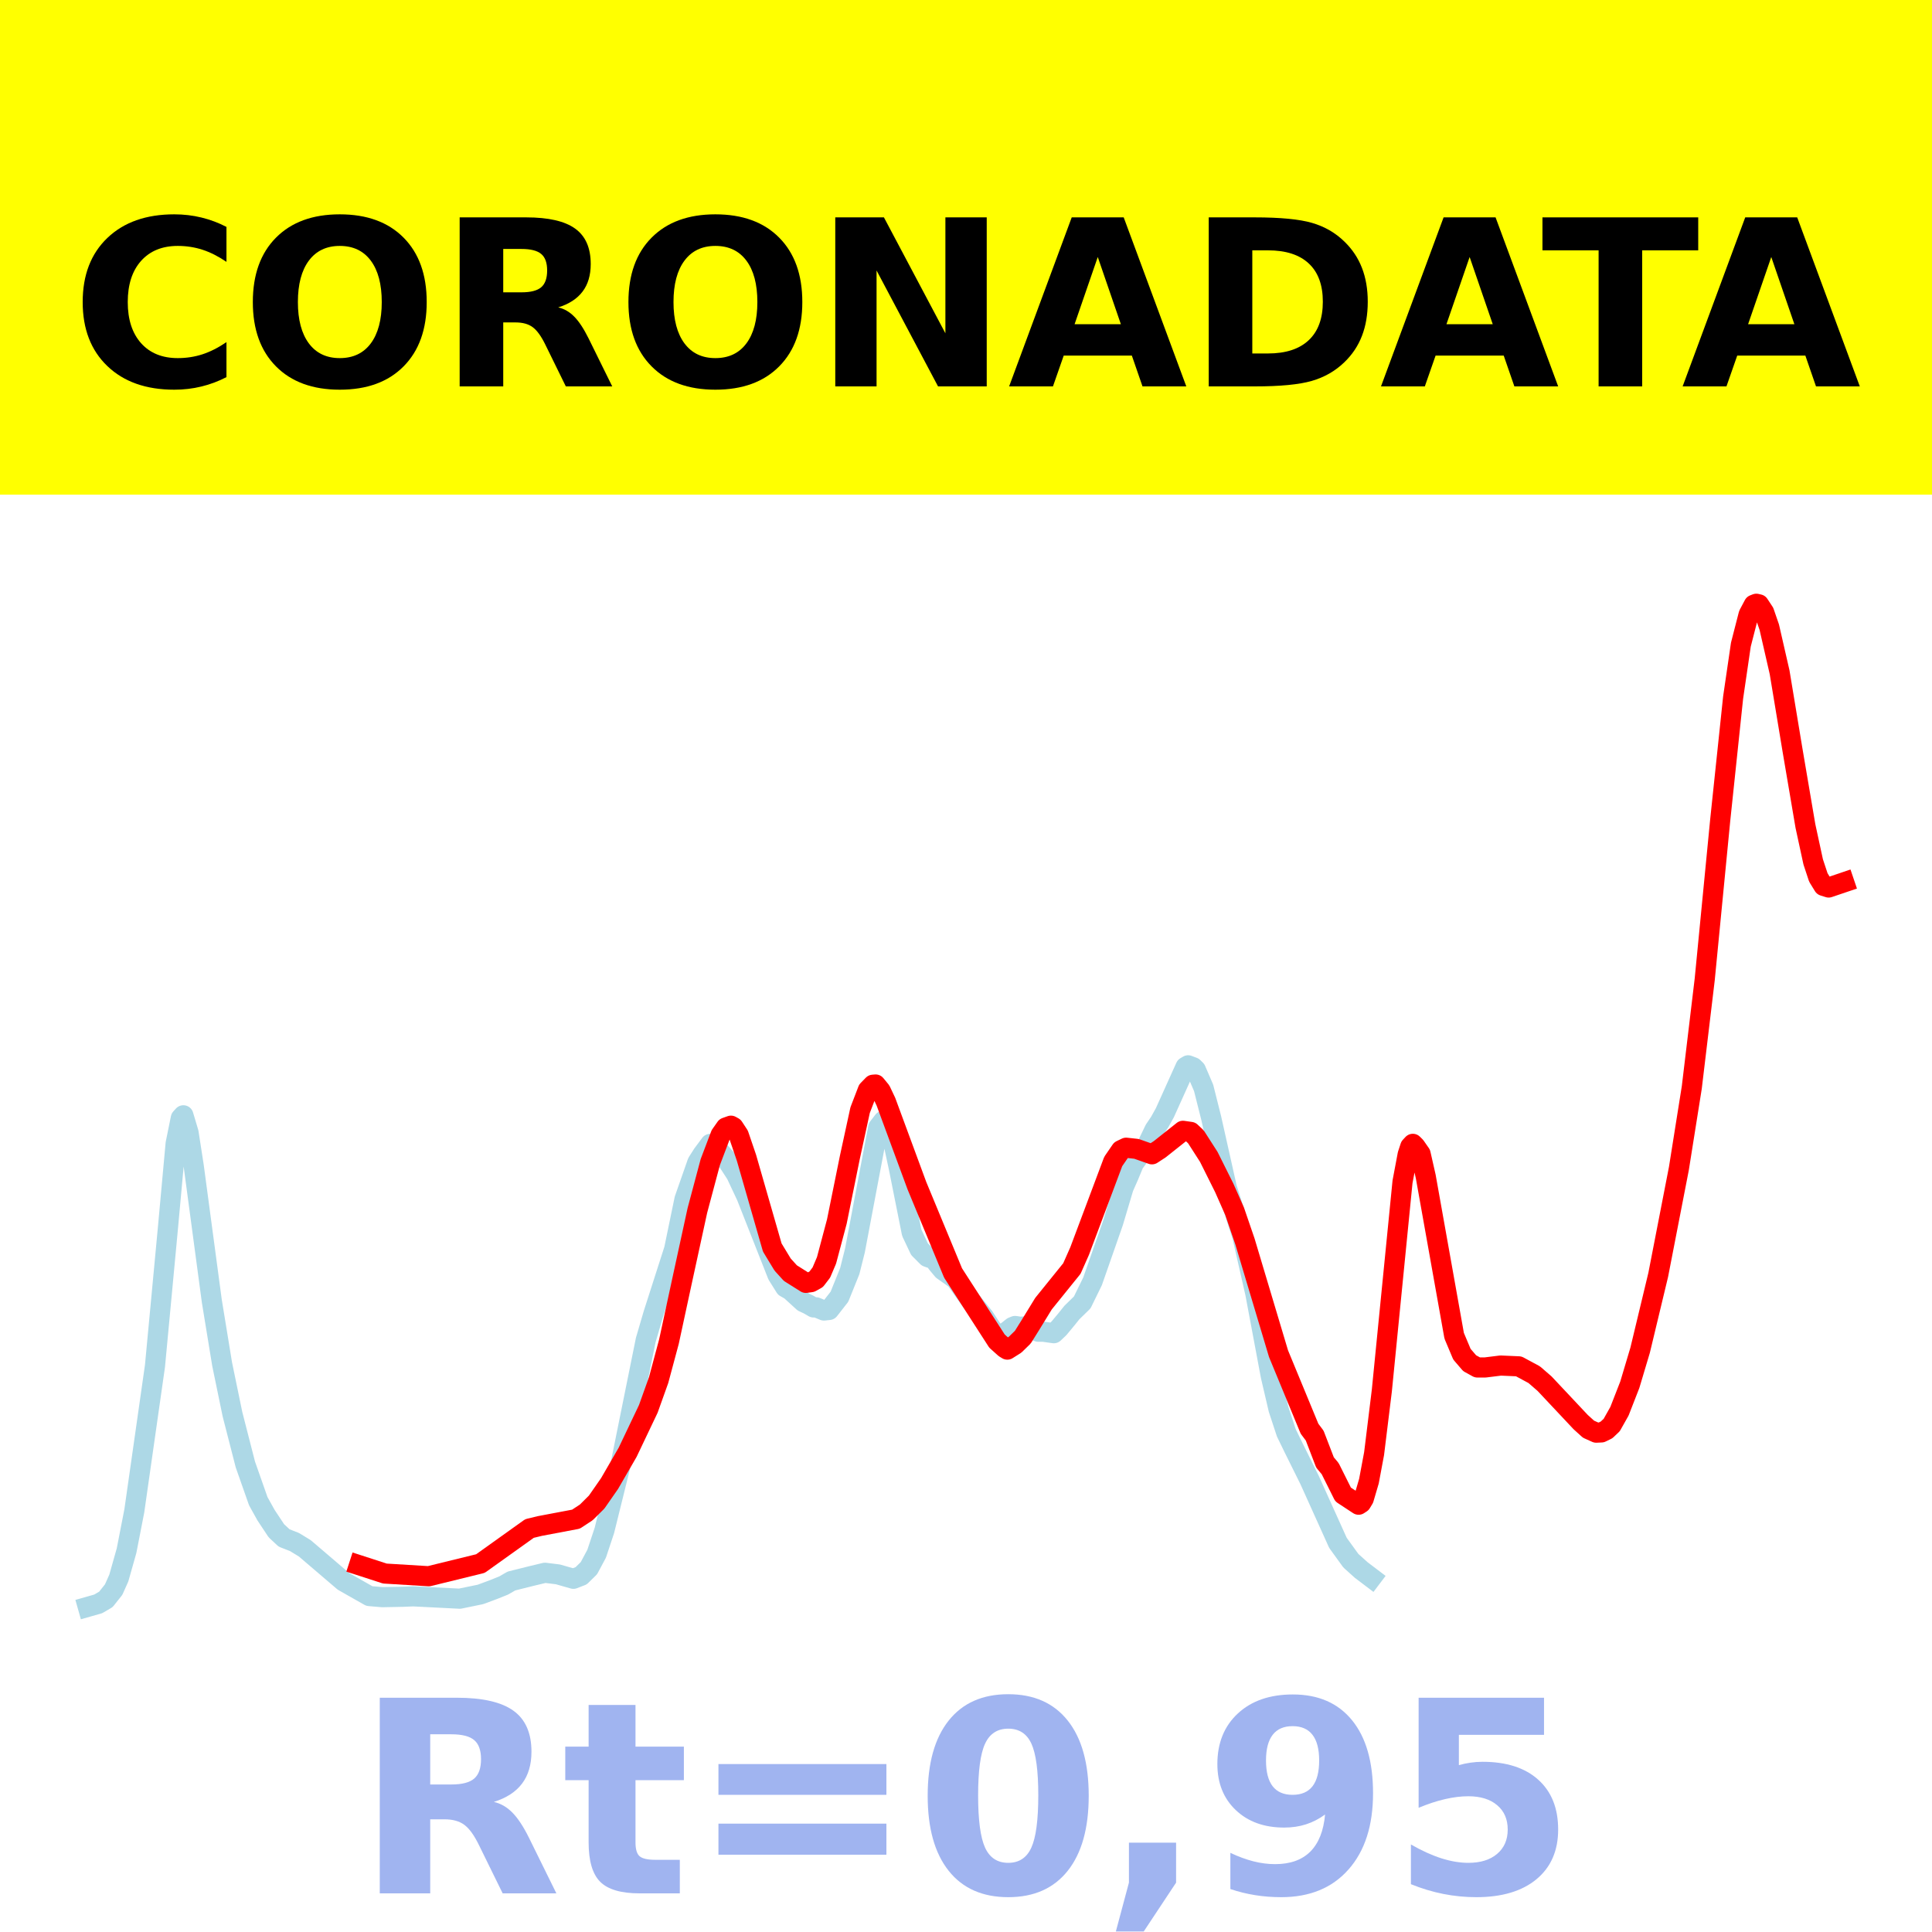
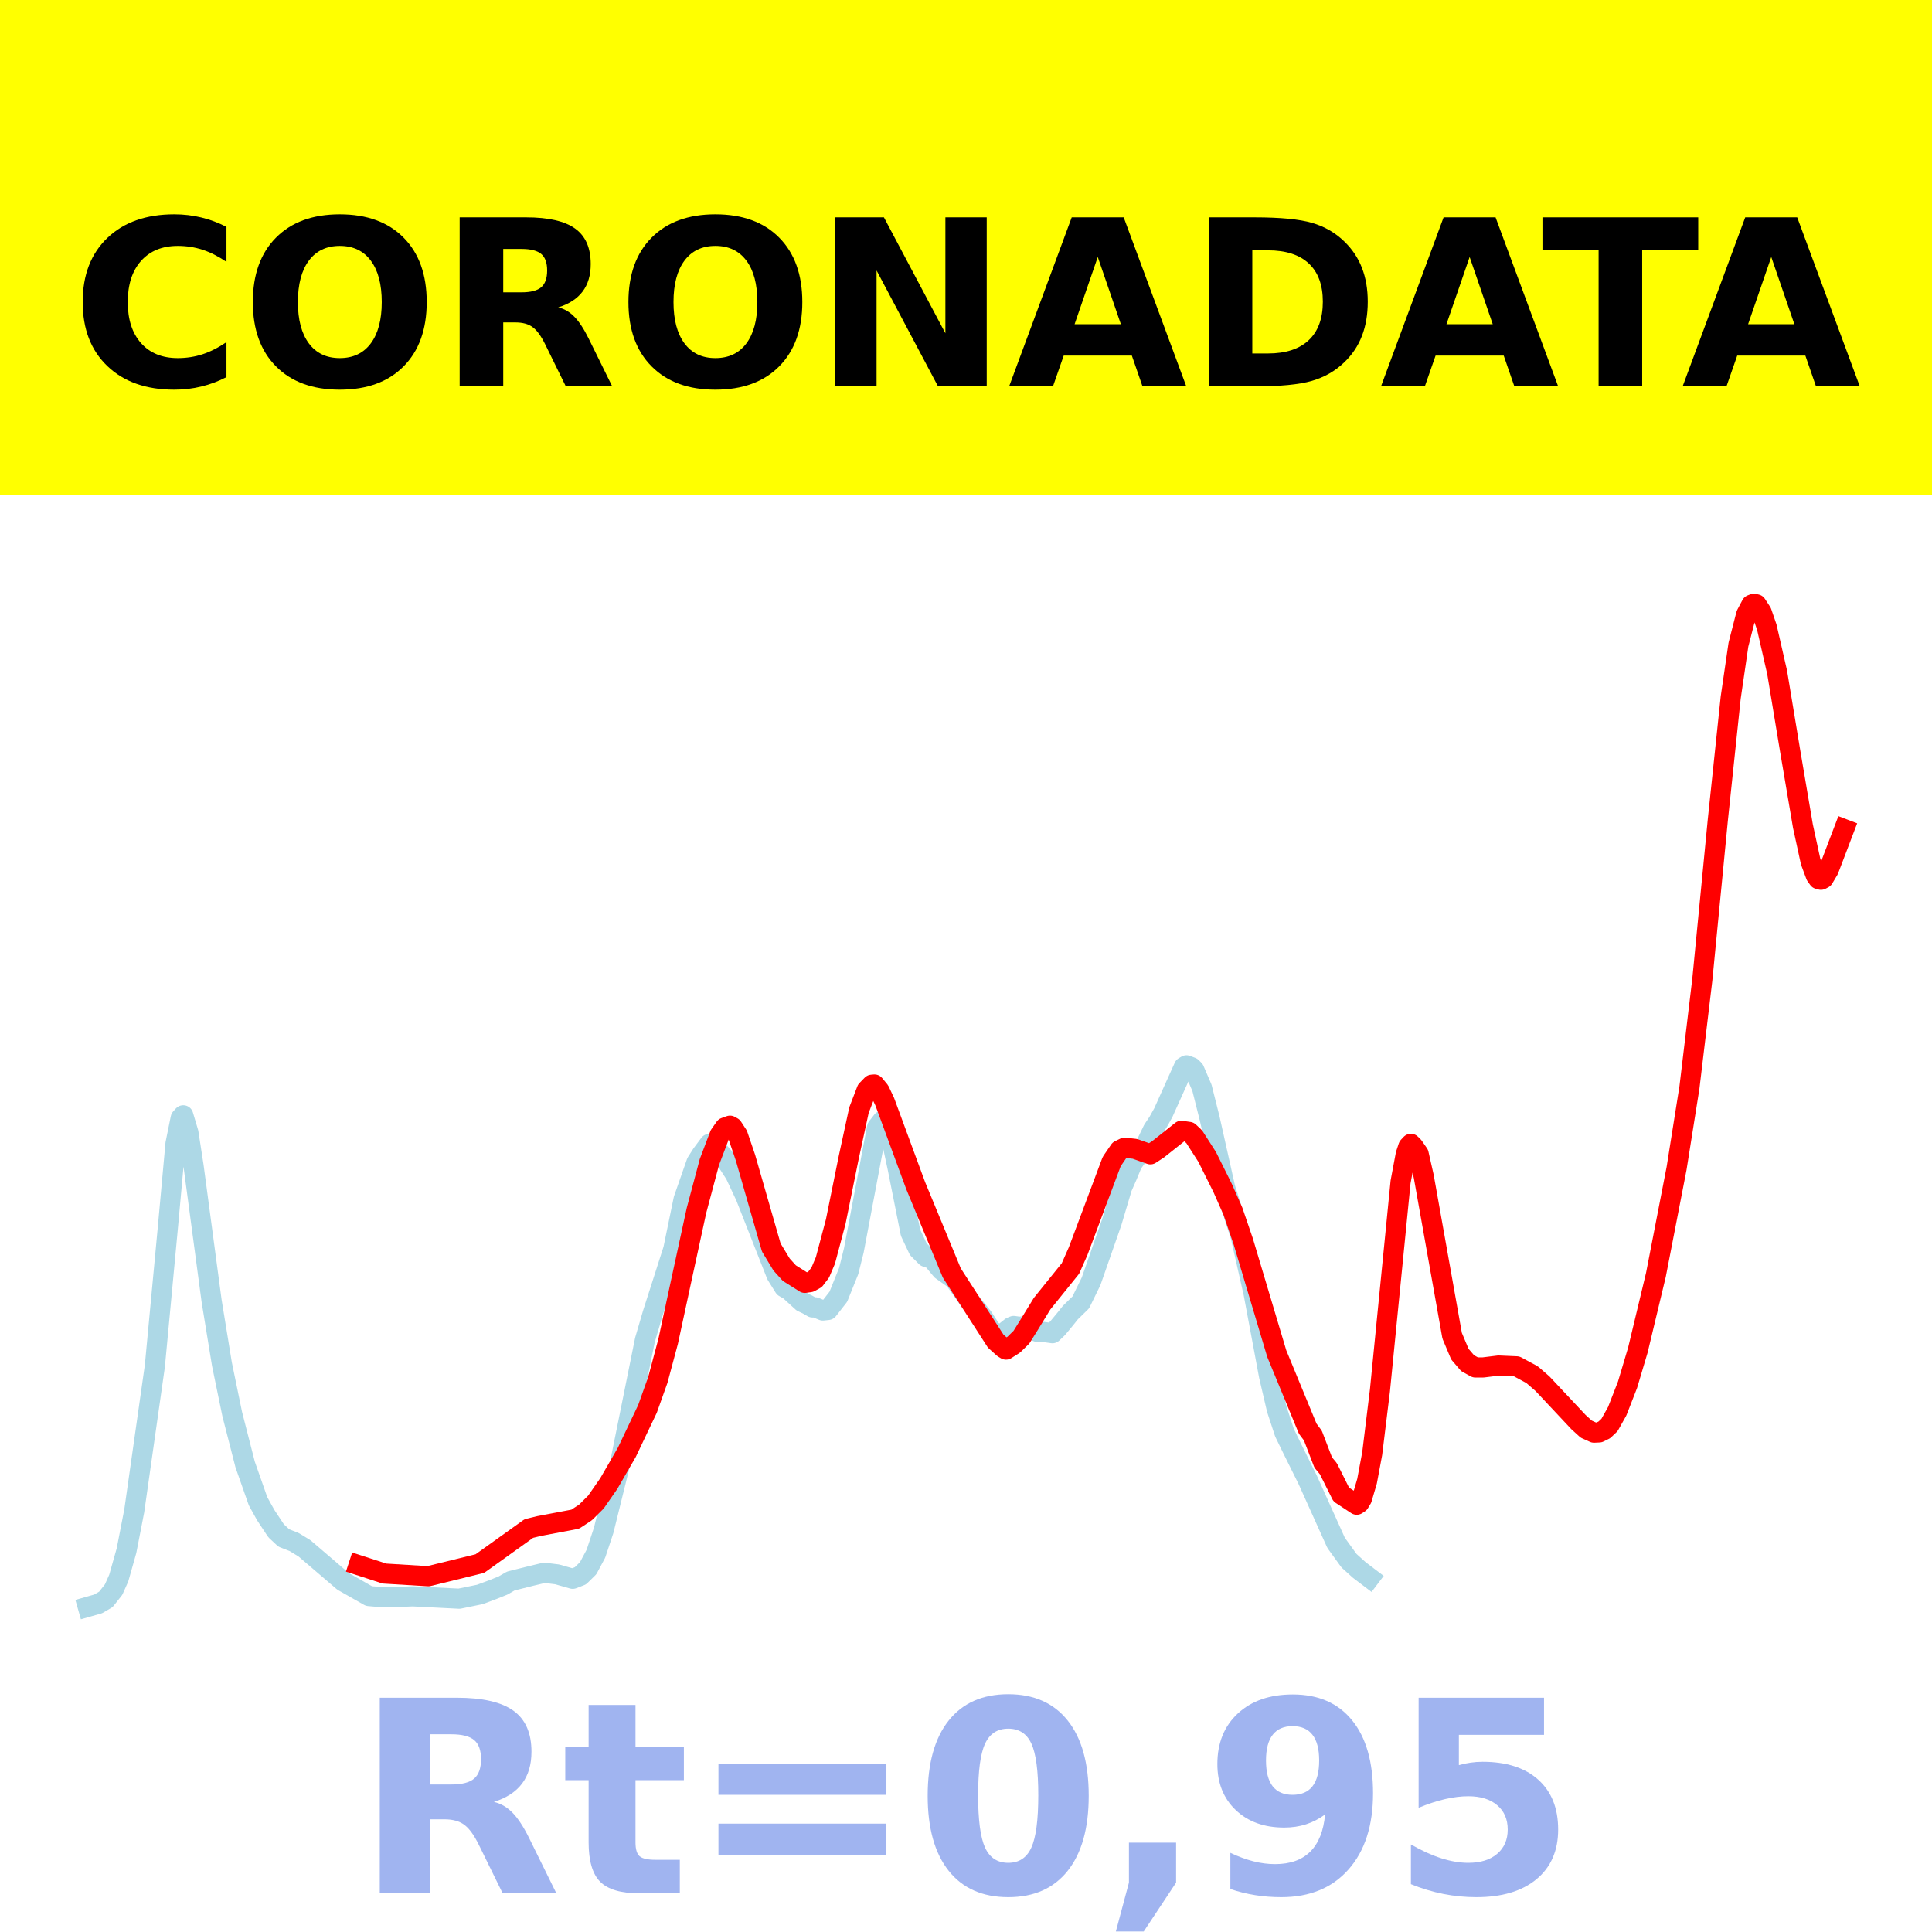
<svg xmlns="http://www.w3.org/2000/svg" xmlns:xlink="http://www.w3.org/1999/xlink" height="144pt" version="1.1" viewBox="0 0 144 144" width="144pt">
  <defs>
    <style type="text/css">*{stroke-linecap:butt;stroke-linejoin:round;}</style>
  </defs>
  <g id="figure_1">
    <g id="patch_1">
      <path d="M 0 144  L 144 144  L 144 0  L 0 0  z " style="fill:#ffffff;" />
    </g>
    <g id="axes_1">
      <g id="patch_2">
        <path d="M 0 144  L 144 144  L 144 0  L 0 0  z " style="fill:#ffffff;" />
      </g>
      <g id="line2d_1">
-         <path clip-path="url(#pce7175563e)" d="M 6.545 119.765  L 7.316 119.546  L 7.893 119.209  L 8.471 118.479  L 8.856 117.618  L 9.433 115.576  L 10.011 112.611  L 11.551 101.812  L 12.513 91.565  L 13.091 85.237  L 13.476 83.34  L 13.668 83.128  L 14.053 84.416  L 14.439 86.903  L 15.786 96.965  L 16.556 101.674  L 17.326 105.404  L 18.289 109.157  L 19.251 111.893  L 19.829 112.932  L 20.599 114.094  L 21.176 114.631  L 21.947 114.932  L 22.717 115.402  L 25.604 117.869  L 27.529 118.961  L 28.492 119.044  L 30.032 119.014  L 30.802 118.982  L 34.267 119.157  L 35.807 118.84  L 36.77 118.483  L 37.54 118.174  L 38.118 117.84  L 39.658 117.455  L 40.62 117.225  L 41.583 117.344  L 42.738 117.674  L 43.316 117.45  L 43.893 116.884  L 44.471 115.804  L 45.048 114.068  L 46.203 109.406  L 48.128 99.886  L 48.706 97.914  L 50.246 93.115  L 51.016 89.388  L 51.979 86.638  L 52.364 86.034  L 52.941 85.258  L 53.326 85.465  L 54.096 86.335  L 54.866 87.524  L 55.636 89.164  L 57.947 95.027  L 58.524 95.949  L 58.909 96.168  L 59.872 97.046  L 60.257 97.228  L 60.642 97.45  L 60.834 97.44  L 61.412 97.679  L 61.797 97.637  L 62.567 96.65  L 63.337 94.739  L 63.722 93.204  L 65.455 84.036  L 65.84 83.538  L 66.032 83.644  L 66.225 83.939  L 66.61 85.27  L 66.995 87.063  L 67.957 91.882  L 68.535 93.105  L 69.112 93.684  L 69.305 93.754  L 69.497 93.7  L 69.882 94.212  L 70.267 94.672  L 71.23 95.352  L 71.807 96.171  L 72.385 96.976  L 73.348 98.166  L 73.925 99.05  L 74.31 99.463  L 74.695 99.52  L 75.465 98.909  L 75.658 98.83  L 76.043 98.888  L 76.428 98.862  L 77.39 99.26  L 77.775 99.261  L 78.545 99.37  L 78.93 99.004  L 79.508 98.308  L 79.893 97.827  L 80.663 97.076  L 81.433 95.502  L 82.973 91.097  L 83.743 88.515  L 84.128 87.643  L 84.513 86.711  L 85.476 85.396  L 86.053 84.199  L 86.439 83.626  L 86.824 82.933  L 88.364 79.517  L 88.556 79.402  L 88.941 79.549  L 89.134 79.741  L 89.711 81.085  L 90.289 83.385  L 91.444 88.539  L 92.214 90.961  L 92.599 92.156  L 93.561 96.393  L 94.717 102.562  L 95.294 105.032  L 95.872 106.788  L 96.449 107.973  L 97.604 110.301  L 99.722 114.994  L 100.684 116.324  L 101.455 117.019  L 102.225 117.602  L 102.225 117.602  " style="fill:none;stroke:#add8e6;stroke-linecap:square;stroke-width:1.5;" />
+         <path clip-path="url(#pb545732856)" d="M 6.545 119.765  L 7.314 119.546  L 7.891 119.209  L 8.468 118.479  L 8.852 117.618  L 9.429 115.576  L 10.006 112.611  L 11.543 101.812  L 12.505 91.565  L 13.081 85.237  L 13.466 83.34  L 13.658 83.128  L 14.042 84.416  L 14.427 86.903  L 15.773 96.965  L 16.541 101.674  L 17.31 105.404  L 18.272 109.157  L 19.233 111.893  L 19.809 112.932  L 20.578 114.094  L 21.155 114.631  L 21.924 114.932  L 22.693 115.402  L 25.576 117.869  L 27.499 118.961  L 28.46 119.044  L 29.998 119.014  L 30.767 118.982  L 34.227 119.157  L 35.765 118.84  L 36.726 118.483  L 37.495 118.174  L 38.071 117.84  L 39.609 117.455  L 40.57 117.225  L 41.531 117.344  L 42.685 117.674  L 43.262 117.45  L 43.838 116.884  L 44.415 115.804  L 44.992 114.068  L 46.145 109.406  L 48.067 99.886  L 48.644 97.914  L 50.182 93.115  L 50.951 89.388  L 51.912 86.638  L 52.296 86.034  L 52.873 85.258  L 53.258 85.465  L 54.026 86.335  L 54.795 87.524  L 55.564 89.164  L 57.871 95.027  L 58.448 95.949  L 58.832 96.168  L 59.793 97.046  L 60.178 97.228  L 60.562 97.45  L 60.755 97.44  L 61.331 97.679  L 61.716 97.637  L 62.485 96.65  L 63.254 94.739  L 63.638 93.204  L 65.368 84.036  L 65.753 83.538  L 65.945 83.644  L 66.137 83.939  L 66.521 85.27  L 66.906 87.063  L 67.867 91.882  L 68.444 93.105  L 69.02 93.684  L 69.213 93.754  L 69.405 93.7  L 69.789 94.212  L 70.174 94.672  L 71.135 95.352  L 71.712 96.171  L 72.288 96.976  L 73.249 98.166  L 73.826 99.05  L 74.211 99.463  L 74.595 99.52  L 75.364 98.909  L 75.556 98.83  L 75.941 98.888  L 76.325 98.862  L 77.286 99.26  L 77.671 99.261  L 78.44 99.37  L 78.824 99.004  L 79.401 98.308  L 79.785 97.827  L 80.554 97.076  L 81.323 95.502  L 82.861 91.097  L 83.63 88.515  L 84.014 87.643  L 84.399 86.711  L 85.36 85.396  L 85.937 84.199  L 86.321 83.626  L 86.706 82.933  L 88.243 79.517  L 88.436 79.402  L 88.82 79.549  L 89.012 79.741  L 89.589 81.085  L 90.166 83.385  L 91.319 88.539  L 92.088 90.961  L 92.473 92.156  L 93.434 96.393  L 94.587 102.562  L 95.164 105.032  L 95.74 106.788  L 96.317 107.973  L 97.471 110.301  L 99.585 114.994  L 100.546 116.324  L 101.315 117.019  L 102.084 117.602  L 102.084 117.602  " style="fill:none;stroke:#add8e6;stroke-linecap:square;stroke-width:1.5;" />
      </g>
      <g id="line2d_2">
-         <path clip-path="url(#pce7175563e)" d="M 26.759 116.658  L 28.684 117.283  L 31.957 117.483  L 35.807 116.54  L 39.465 113.926  L 40.235 113.74  L 42.93 113.23  L 43.701 112.722  L 44.471 111.957  L 45.433 110.575  L 46.781 108.244  L 48.321 105.01  L 49.091 102.858  L 49.861 99.991  L 50.824 95.528  L 51.979 90.219  L 52.941 86.615  L 53.711 84.586  L 54.096 84.039  L 54.481 83.902  L 54.674 84.01  L 55.059 84.598  L 55.636 86.289  L 57.561 92.982  L 58.332 94.253  L 58.909 94.89  L 60.064 95.618  L 60.449 95.564  L 60.834 95.351  L 61.219 94.847  L 61.604 93.941  L 62.374 91.046  L 63.337 86.292  L 64.107 82.745  L 64.684 81.244  L 65.07 80.849  L 65.262 80.833  L 65.647 81.302  L 66.032 82.117  L 68.342 88.376  L 71.037 94.882  L 74.31 99.957  L 74.888 100.476  L 75.08 100.592  L 75.658 100.228  L 76.235 99.665  L 76.813 98.739  L 77.775 97.169  L 79.893 94.547  L 80.471 93.242  L 82.973 86.571  L 83.551 85.729  L 83.936 85.544  L 84.706 85.629  L 85.861 86.036  L 86.439 85.659  L 88.171 84.284  L 88.749 84.367  L 89.134 84.729  L 90.096 86.228  L 91.251 88.543  L 92.021 90.284  L 92.791 92.531  L 95.294 100.896  L 97.604 106.488  L 97.989 107.001  L 98.759 109.004  L 99.144 109.465  L 100.107 111.392  L 101.262 112.152  L 101.455 112.026  L 101.647 111.708  L 102.032 110.399  L 102.417 108.342  L 102.995 103.637  L 104.535 88.09  L 104.92 86.047  L 105.112 85.462  L 105.305 85.255  L 105.497 85.445  L 105.882 85.999  L 106.267 87.696  L 108.385 99.56  L 108.963 100.934  L 109.54 101.606  L 110.118 101.924  L 110.695 101.923  L 111.85 101.78  L 113.198 101.839  L 114.353 102.462  L 115.123 103.13  L 117.818 105.998  L 118.396 106.521  L 118.973 106.782  L 119.358 106.765  L 119.743 106.576  L 120.128 106.212  L 120.706 105.185  L 121.476 103.211  L 122.246 100.634  L 123.594 95.02  L 125.134 87.097  L 126.096 81.05  L 127.059 73.005  L 128.214 61.133  L 129.176 51.997  L 129.754 48.048  L 130.332 45.799  L 130.717 45.075  L 130.909 45  L 131.102 45.045  L 131.487 45.629  L 131.872 46.748  L 132.642 50.11  L 133.604 55.911  L 134.567 61.573  L 135.144 64.237  L 135.529 65.402  L 135.914 66.028  L 136.299 66.15  L 137.455 65.758  L 137.455 65.758  " style="fill:none;stroke:#ff0000;stroke-linecap:square;stroke-width:1.5;" />
+         <path clip-path="url(#pb545732856)" d="M 26.73 116.658  L 28.652 117.283  L 31.92 117.483  L 35.765 116.54  L 39.417 113.926  L 40.186 113.74  L 42.877 113.23  L 43.646 112.722  L 44.415 111.957  L 45.376 110.575  L 46.722 108.244  L 48.26 105.01  L 49.028 102.858  L 49.797 99.991  L 50.759 95.528  L 51.912 90.219  L 52.873 86.615  L 53.642 84.586  L 54.026 84.039  L 54.411 83.902  L 54.603 84.01  L 54.988 84.598  L 55.564 86.289  L 57.487 92.982  L 58.256 94.253  L 58.832 94.89  L 59.986 95.618  L 60.37 95.564  L 60.755 95.351  L 61.139 94.847  L 61.523 93.941  L 62.292 91.046  L 63.254 86.292  L 64.022 82.745  L 64.599 81.244  L 64.984 80.849  L 65.176 80.833  L 65.56 81.302  L 65.945 82.117  L 68.252 88.376  L 70.943 94.882  L 74.211 99.957  L 74.787 100.476  L 74.98 100.592  L 75.556 100.228  L 76.133 99.665  L 76.71 98.739  L 77.671 97.169  L 79.785 94.547  L 80.362 93.242  L 82.861 86.571  L 83.438 85.729  L 83.822 85.544  L 84.591 85.629  L 85.744 86.036  L 86.321 85.659  L 88.051 84.284  L 88.628 84.367  L 89.012 84.729  L 89.974 86.228  L 91.127 88.543  L 91.896 90.284  L 92.665 92.531  L 95.164 100.896  L 97.471 106.488  L 97.855 107.001  L 98.624 109.004  L 99.008 109.465  L 99.97 111.392  L 101.123 112.152  L 101.315 112.026  L 101.507 111.708  L 101.892 110.399  L 102.276 108.342  L 102.853 103.637  L 104.391 88.09  L 104.775 86.047  L 104.968 85.462  L 105.16 85.255  L 105.352 85.445  L 105.736 85.999  L 106.121 87.696  L 108.235 99.56  L 108.812 100.934  L 109.389 101.606  L 109.966 101.924  L 110.542 101.923  L 111.696 101.78  L 113.041 101.839  L 114.195 102.462  L 114.964 103.13  L 117.655 105.998  L 118.231 106.521  L 118.808 106.782  L 119.193 106.765  L 119.577 106.576  L 119.962 106.212  L 120.538 105.185  L 121.307 103.211  L 122.076 100.634  L 123.422 95.02  L 124.96 87.097  L 125.921 81.05  L 126.882 73.005  L 128.035 61.133  L 128.996 51.997  L 129.573 48.048  L 130.15 45.799  L 130.534 45.075  L 130.726 45  L 130.919 45.045  L 131.303 45.629  L 131.688 46.748  L 132.457 50.11  L 133.418 55.911  L 134.379 61.572  L 134.956 64.225  L 135.34 65.256  L 135.532 65.523  L 135.724 65.574  L 135.917 65.473  L 136.301 64.829  L 137.455 61.8  L 137.455 61.8  " style="fill:none;stroke:#ff0000;stroke-linecap:square;stroke-width:1.5;" />
      </g>
      <g id="patch_3">
        <path d="M 0 144  L 0 0  " style="fill:none;stroke:#ffffff;stroke-linecap:square;stroke-linejoin:miter;stroke-width:0.8;" />
      </g>
      <g id="patch_4">
        <path d="M 144 144  L 144 0  " style="fill:none;stroke:#ffffff;stroke-linecap:square;stroke-linejoin:miter;stroke-width:0.8;" />
      </g>
      <g id="patch_5">
-         <path d="M 0 144  L 144 144  " style="fill:none;stroke:#ffffff;stroke-linecap:square;stroke-linejoin:miter;stroke-width:0.8;" />
+         <path d="M -0 144  L 144 144  " style="fill:none;stroke:#ffffff;stroke-linecap:square;stroke-linejoin:miter;stroke-width:0.8;" />
      </g>
      <g id="patch_6">
-         <path d="M 0 0  L 144 0  " style="fill:none;stroke:#ffffff;stroke-linecap:square;stroke-linejoin:miter;stroke-width:0.8;" />
+         <path d="M -0 0  L 144 0  " style="fill:none;stroke:#ffffff;stroke-linecap:square;stroke-linejoin:miter;stroke-width:0.8;" />
      </g>
    </g>
    <g id="text_1">
      <g id="patch_7">
        <path d="M -64.848 36.368  L 208.848 36.368  L 208.848 -7.654  L -64.848 -7.654  z " style="fill:#ffff00;stroke:#ffff00;stroke-linejoin:miter;" />
      </g>
      <g transform="translate(72 9.45018)scale(0.1728 -0.1728)" />
      <g transform="translate(-60.87375 28.8)scale(0.1728 -0.1728)">
        <defs>
          <path id="DejaVuSans-Bold-32" />
          <path d="M 67 4  Q 61.812 1.312 56.203 -0.047  Q 50.594 -1.422 44.484 -1.422  Q 26.266 -1.422 15.625 8.766  Q 4.984 18.953 4.984 36.375  Q 4.984 53.859 15.625 64.031  Q 26.266 74.219 44.484 74.219  Q 50.594 74.219 56.203 72.844  Q 61.812 71.484 67 68.797  L 67 53.719  Q 61.766 57.281 56.688 58.938  Q 51.609 60.594 46 60.594  Q 35.938 60.594 30.172 54.141  Q 24.422 47.703 24.422 36.375  Q 24.422 25.094 30.172 18.641  Q 35.938 12.203 46 12.203  Q 51.609 12.203 56.688 13.859  Q 61.766 15.531 67 19.094  z " id="DejaVuSans-Bold-67" />
          <path d="M 42.484 60.594  Q 33.891 60.594 29.156 54.25  Q 24.422 47.906 24.422 36.375  Q 24.422 24.906 29.156 18.547  Q 33.891 12.203 42.484 12.203  Q 51.125 12.203 55.859 18.547  Q 60.594 24.906 60.594 36.375  Q 60.594 47.906 55.859 54.25  Q 51.125 60.594 42.484 60.594  z M 42.484 74.219  Q 60.062 74.219 70.016 64.156  Q 79.984 54.109 79.984 36.375  Q 79.984 18.703 70.016 8.641  Q 60.062 -1.422 42.484 -1.422  Q 24.953 -1.422 14.969 8.641  Q 4.984 18.703 4.984 36.375  Q 4.984 54.109 14.969 64.156  Q 24.953 74.219 42.484 74.219  z " id="DejaVuSans-Bold-79" />
          <path d="M 35.891 40.578  Q 41.797 40.578 44.359 42.766  Q 46.922 44.969 46.922 50  Q 46.922 54.984 44.359 57.125  Q 41.797 59.281 35.891 59.281  L 27.984 59.281  L 27.984 40.578  z M 27.984 27.594  L 27.984 0  L 9.188 0  L 9.188 72.906  L 37.891 72.906  Q 52.297 72.906 59 68.062  Q 65.719 63.234 65.719 52.781  Q 65.719 45.562 62.219 40.922  Q 58.734 36.281 51.703 34.078  Q 55.562 33.203 58.609 30.094  Q 61.672 27 64.797 20.703  L 75 0  L 54.984 0  L 46.094 18.109  Q 43.406 23.578 40.641 25.578  Q 37.891 27.594 33.297 27.594  z " id="DejaVuSans-Bold-82" />
          <path d="M 9.188 72.906  L 30.172 72.906  L 56.688 22.906  L 56.688 72.906  L 74.516 72.906  L 74.516 0  L 53.516 0  L 27 50  L 27 0  L 9.188 0  z " id="DejaVuSans-Bold-78" />
          <path d="M 53.422 13.281  L 24.031 13.281  L 19.391 0  L 0.484 0  L 27.484 72.906  L 49.906 72.906  L 76.906 0  L 58.016 0  z M 28.719 26.812  L 48.688 26.812  L 38.719 55.812  z " id="DejaVuSans-Bold-65" />
          <path d="M 27.984 58.688  L 27.984 14.203  L 34.719 14.203  Q 46.234 14.203 52.312 19.922  Q 58.406 25.641 58.406 36.531  Q 58.406 47.359 52.344 53.016  Q 46.297 58.688 34.719 58.688  z M 9.188 72.906  L 29 72.906  Q 45.609 72.906 53.734 70.531  Q 61.859 68.172 67.672 62.5  Q 72.797 57.562 75.281 51.109  Q 77.781 44.672 77.781 36.531  Q 77.781 28.266 75.281 21.797  Q 72.797 15.328 67.672 10.406  Q 61.812 4.734 53.609 2.359  Q 45.406 0 29 0  L 9.188 0  z " id="DejaVuSans-Bold-68" />
          <path d="M 0.484 72.906  L 67.672 72.906  L 67.672 58.688  L 43.5 58.688  L 43.5 0  L 24.703 0  L 24.703 58.688  L 0.484 58.688  z " id="DejaVuSans-Bold-84" />
        </defs>
        <use xlink:href="#DejaVuSans-Bold-32" />
        <use x="34.814" xlink:href="#DejaVuSans-Bold-32" />
        <use x="69.629" xlink:href="#DejaVuSans-Bold-32" />
        <use x="104.443" xlink:href="#DejaVuSans-Bold-32" />
        <use x="139.258" xlink:href="#DejaVuSans-Bold-32" />
        <use x="174.072" xlink:href="#DejaVuSans-Bold-32" />
        <use x="208.887" xlink:href="#DejaVuSans-Bold-32" />
        <use x="243.701" xlink:href="#DejaVuSans-Bold-32" />
        <use x="278.516" xlink:href="#DejaVuSans-Bold-32" />
        <use x="313.33" xlink:href="#DejaVuSans-Bold-32" />
        <use x="348.145" xlink:href="#DejaVuSans-Bold-32" />
        <use x="382.959" xlink:href="#DejaVuSans-Bold-67" />
        <use x="456.348" xlink:href="#DejaVuSans-Bold-79" />
        <use x="541.357" xlink:href="#DejaVuSans-Bold-82" />
        <use x="618.359" xlink:href="#DejaVuSans-Bold-79" />
        <use x="703.369" xlink:href="#DejaVuSans-Bold-78" />
        <use x="787.061" xlink:href="#DejaVuSans-Bold-65" />
        <use x="864.453" xlink:href="#DejaVuSans-Bold-68" />
        <use x="947.461" xlink:href="#DejaVuSans-Bold-65" />
        <use x="1017.104" xlink:href="#DejaVuSans-Bold-84" />
        <use x="1077.566" xlink:href="#DejaVuSans-Bold-65" />
        <use x="1154.959" xlink:href="#DejaVuSans-Bold-32" />
        <use x="1189.773" xlink:href="#DejaVuSans-Bold-32" />
        <use x="1224.588" xlink:href="#DejaVuSans-Bold-32" />
        <use x="1259.402" xlink:href="#DejaVuSans-Bold-32" />
        <use x="1294.217" xlink:href="#DejaVuSans-Bold-32" />
        <use x="1329.031" xlink:href="#DejaVuSans-Bold-32" />
        <use x="1363.846" xlink:href="#DejaVuSans-Bold-32" />
        <use x="1398.66" xlink:href="#DejaVuSans-Bold-32" />
        <use x="1433.475" xlink:href="#DejaVuSans-Bold-32" />
        <use x="1468.289" xlink:href="#DejaVuSans-Bold-32" />
        <use x="1503.104" xlink:href="#DejaVuSans-Bold-32" />
      </g>
    </g>
    <g id="text_2">
      <g style="fill:#4169e1;opacity:0.5;" transform="translate(26.46875 141.12)scale(0.2 -0.2)">
        <defs>
          <path d="M 27.484 70.219  L 27.484 54.688  L 45.516 54.688  L 45.516 42.188  L 27.484 42.188  L 27.484 19  Q 27.484 15.188 29 13.844  Q 30.516 12.5 35.016 12.5  L 44 12.5  L 44 0  L 29 0  Q 18.656 0 14.328 4.312  Q 10.016 8.641 10.016 19  L 10.016 42.188  L 1.312 42.188  L 1.312 54.688  L 10.016 54.688  L 10.016 70.219  z " id="DejaVuSans-Bold-116" />
          <path d="M 10.594 48.188  L 73.188 48.188  L 73.188 36.719  L 10.594 36.719  z M 10.594 25.984  L 73.188 25.984  L 73.188 14.406  L 10.594 14.406  z " id="DejaVuSans-Bold-61" />
          <path d="M 46 36.531  Q 46 50.203 43.438 55.781  Q 40.875 61.375 34.812 61.375  Q 28.766 61.375 26.172 55.781  Q 23.578 50.203 23.578 36.531  Q 23.578 22.703 26.172 17.031  Q 28.766 11.375 34.812 11.375  Q 40.828 11.375 43.406 17.031  Q 46 22.703 46 36.531  z M 64.797 36.375  Q 64.797 18.266 56.984 8.422  Q 49.172 -1.422 34.812 -1.422  Q 20.406 -1.422 12.594 8.422  Q 4.781 18.266 4.781 36.375  Q 4.781 54.547 12.594 64.375  Q 20.406 74.219 34.812 74.219  Q 49.172 74.219 56.984 64.375  Q 64.797 54.547 64.797 36.375  z " id="DejaVuSans-Bold-48" />
          <path d="M 10.203 18.891  L 27.781 18.891  L 27.781 4  L 15.719 -14.203  L 5.328 -14.203  L 10.203 4  z " id="DejaVuSans-Bold-44" />
          <path d="M 10.016 1.609  L 10.016 15.094  Q 14.5 12.984 18.594 11.938  Q 22.703 10.891 26.703 10.891  Q 35.109 10.891 39.797 15.547  Q 44.484 20.219 45.312 29.391  Q 42 26.953 38.234 25.734  Q 34.469 24.516 30.078 24.516  Q 18.891 24.516 12.031 31.031  Q 5.172 37.547 5.172 48.188  Q 5.172 59.969 12.812 67.047  Q 20.453 74.125 33.297 74.125  Q 47.562 74.125 55.375 64.5  Q 63.188 54.891 63.188 37.312  Q 63.188 19.234 54.047 8.906  Q 44.922 -1.422 29 -1.422  Q 23.875 -1.422 19.188 -0.656  Q 14.5 0.094 10.016 1.609  z M 33.203 36.719  Q 38.141 36.719 40.625 39.906  Q 43.109 43.109 43.109 49.516  Q 43.109 55.859 40.625 59.078  Q 38.141 62.312 33.203 62.312  Q 28.266 62.312 25.781 59.078  Q 23.297 55.859 23.297 49.516  Q 23.297 43.109 25.781 39.906  Q 28.266 36.719 33.203 36.719  z " id="DejaVuSans-Bold-57" />
          <path d="M 10.594 72.906  L 57.328 72.906  L 57.328 59.078  L 25.594 59.078  L 25.594 47.797  Q 27.734 48.391 29.906 48.703  Q 32.078 49.031 34.422 49.031  Q 47.75 49.031 55.172 42.359  Q 62.594 35.688 62.594 23.781  Q 62.594 11.969 54.516 5.266  Q 46.438 -1.422 32.078 -1.422  Q 25.875 -1.422 19.797 -0.219  Q 13.719 0.984 7.719 3.422  L 7.719 18.219  Q 13.672 14.797 19.016 13.078  Q 24.359 11.375 29.109 11.375  Q 35.938 11.375 39.859 14.719  Q 43.797 18.062 43.797 23.781  Q 43.797 29.547 39.859 32.859  Q 35.938 36.188 29.109 36.188  Q 25.047 36.188 20.453 35.125  Q 15.875 34.078 10.594 31.891  z " id="DejaVuSans-Bold-53" />
        </defs>
        <use xlink:href="#DejaVuSans-Bold-82" />
        <use x="77.002" xlink:href="#DejaVuSans-Bold-116" />
        <use x="124.805" xlink:href="#DejaVuSans-Bold-61" />
        <use x="208.594" xlink:href="#DejaVuSans-Bold-48" />
        <use x="278.174" xlink:href="#DejaVuSans-Bold-44" />
        <use x="316.162" xlink:href="#DejaVuSans-Bold-57" />
        <use x="385.742" xlink:href="#DejaVuSans-Bold-53" />
      </g>
    </g>
  </g>
  <defs>
-     <clipPath id="pce7175563e">
+     <clipPath id="pb545732856">
      <rect height="144" width="144" x="0" y="0" />
    </clipPath>
  </defs>
</svg>
